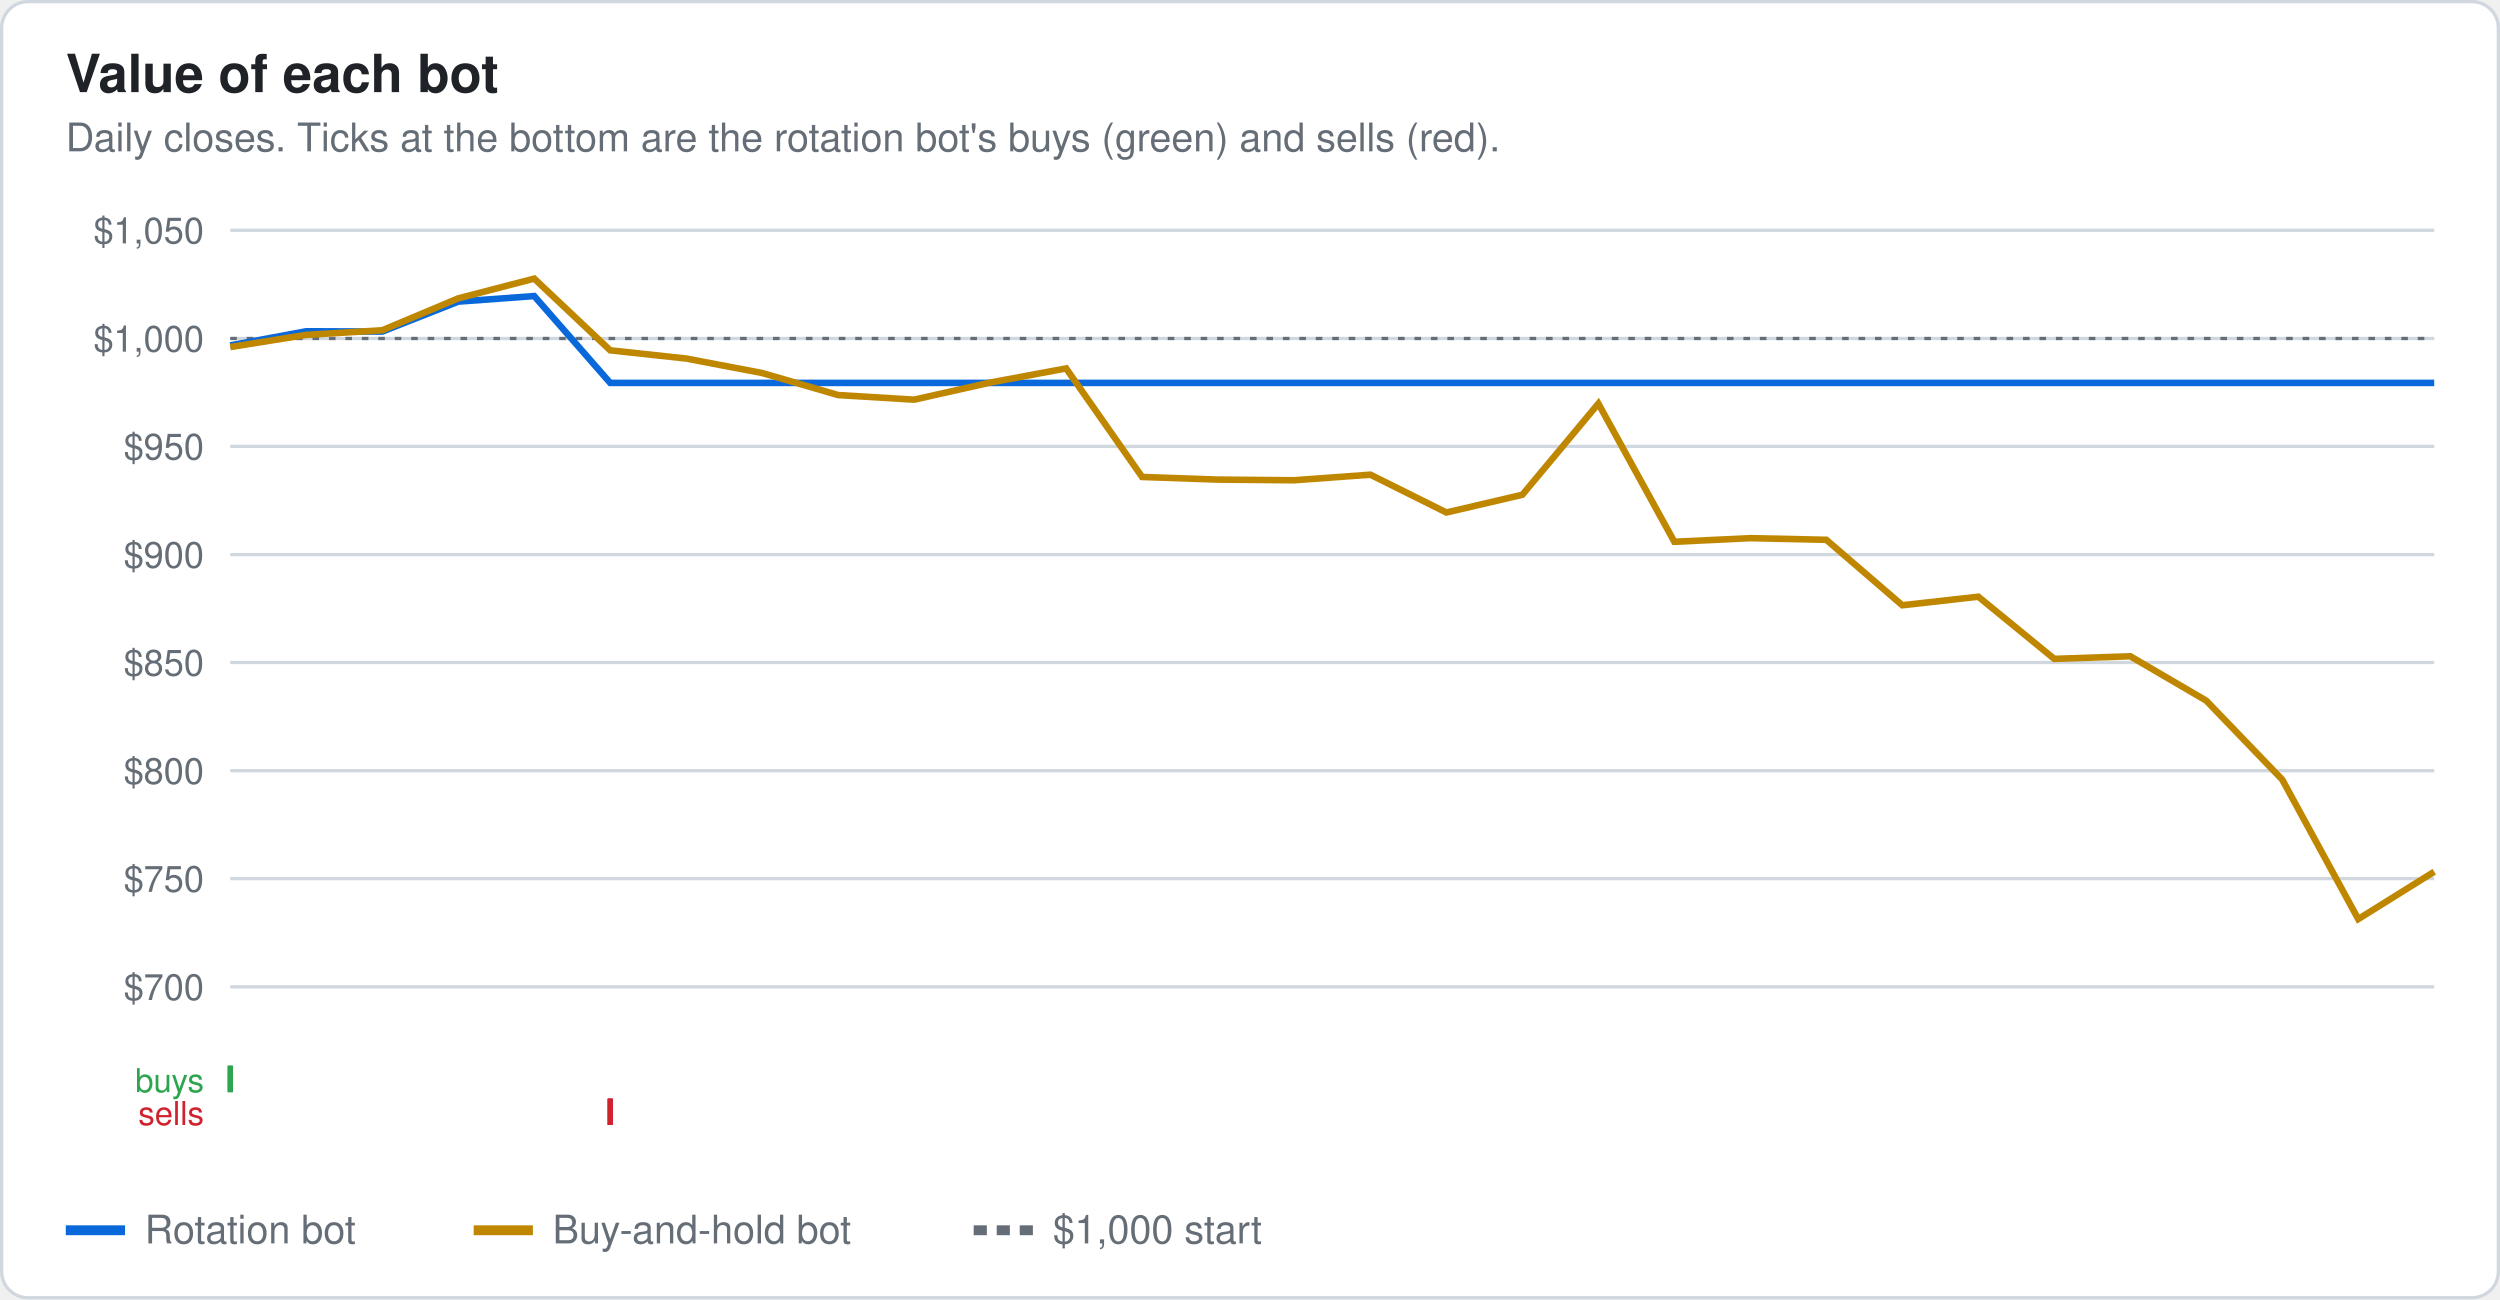
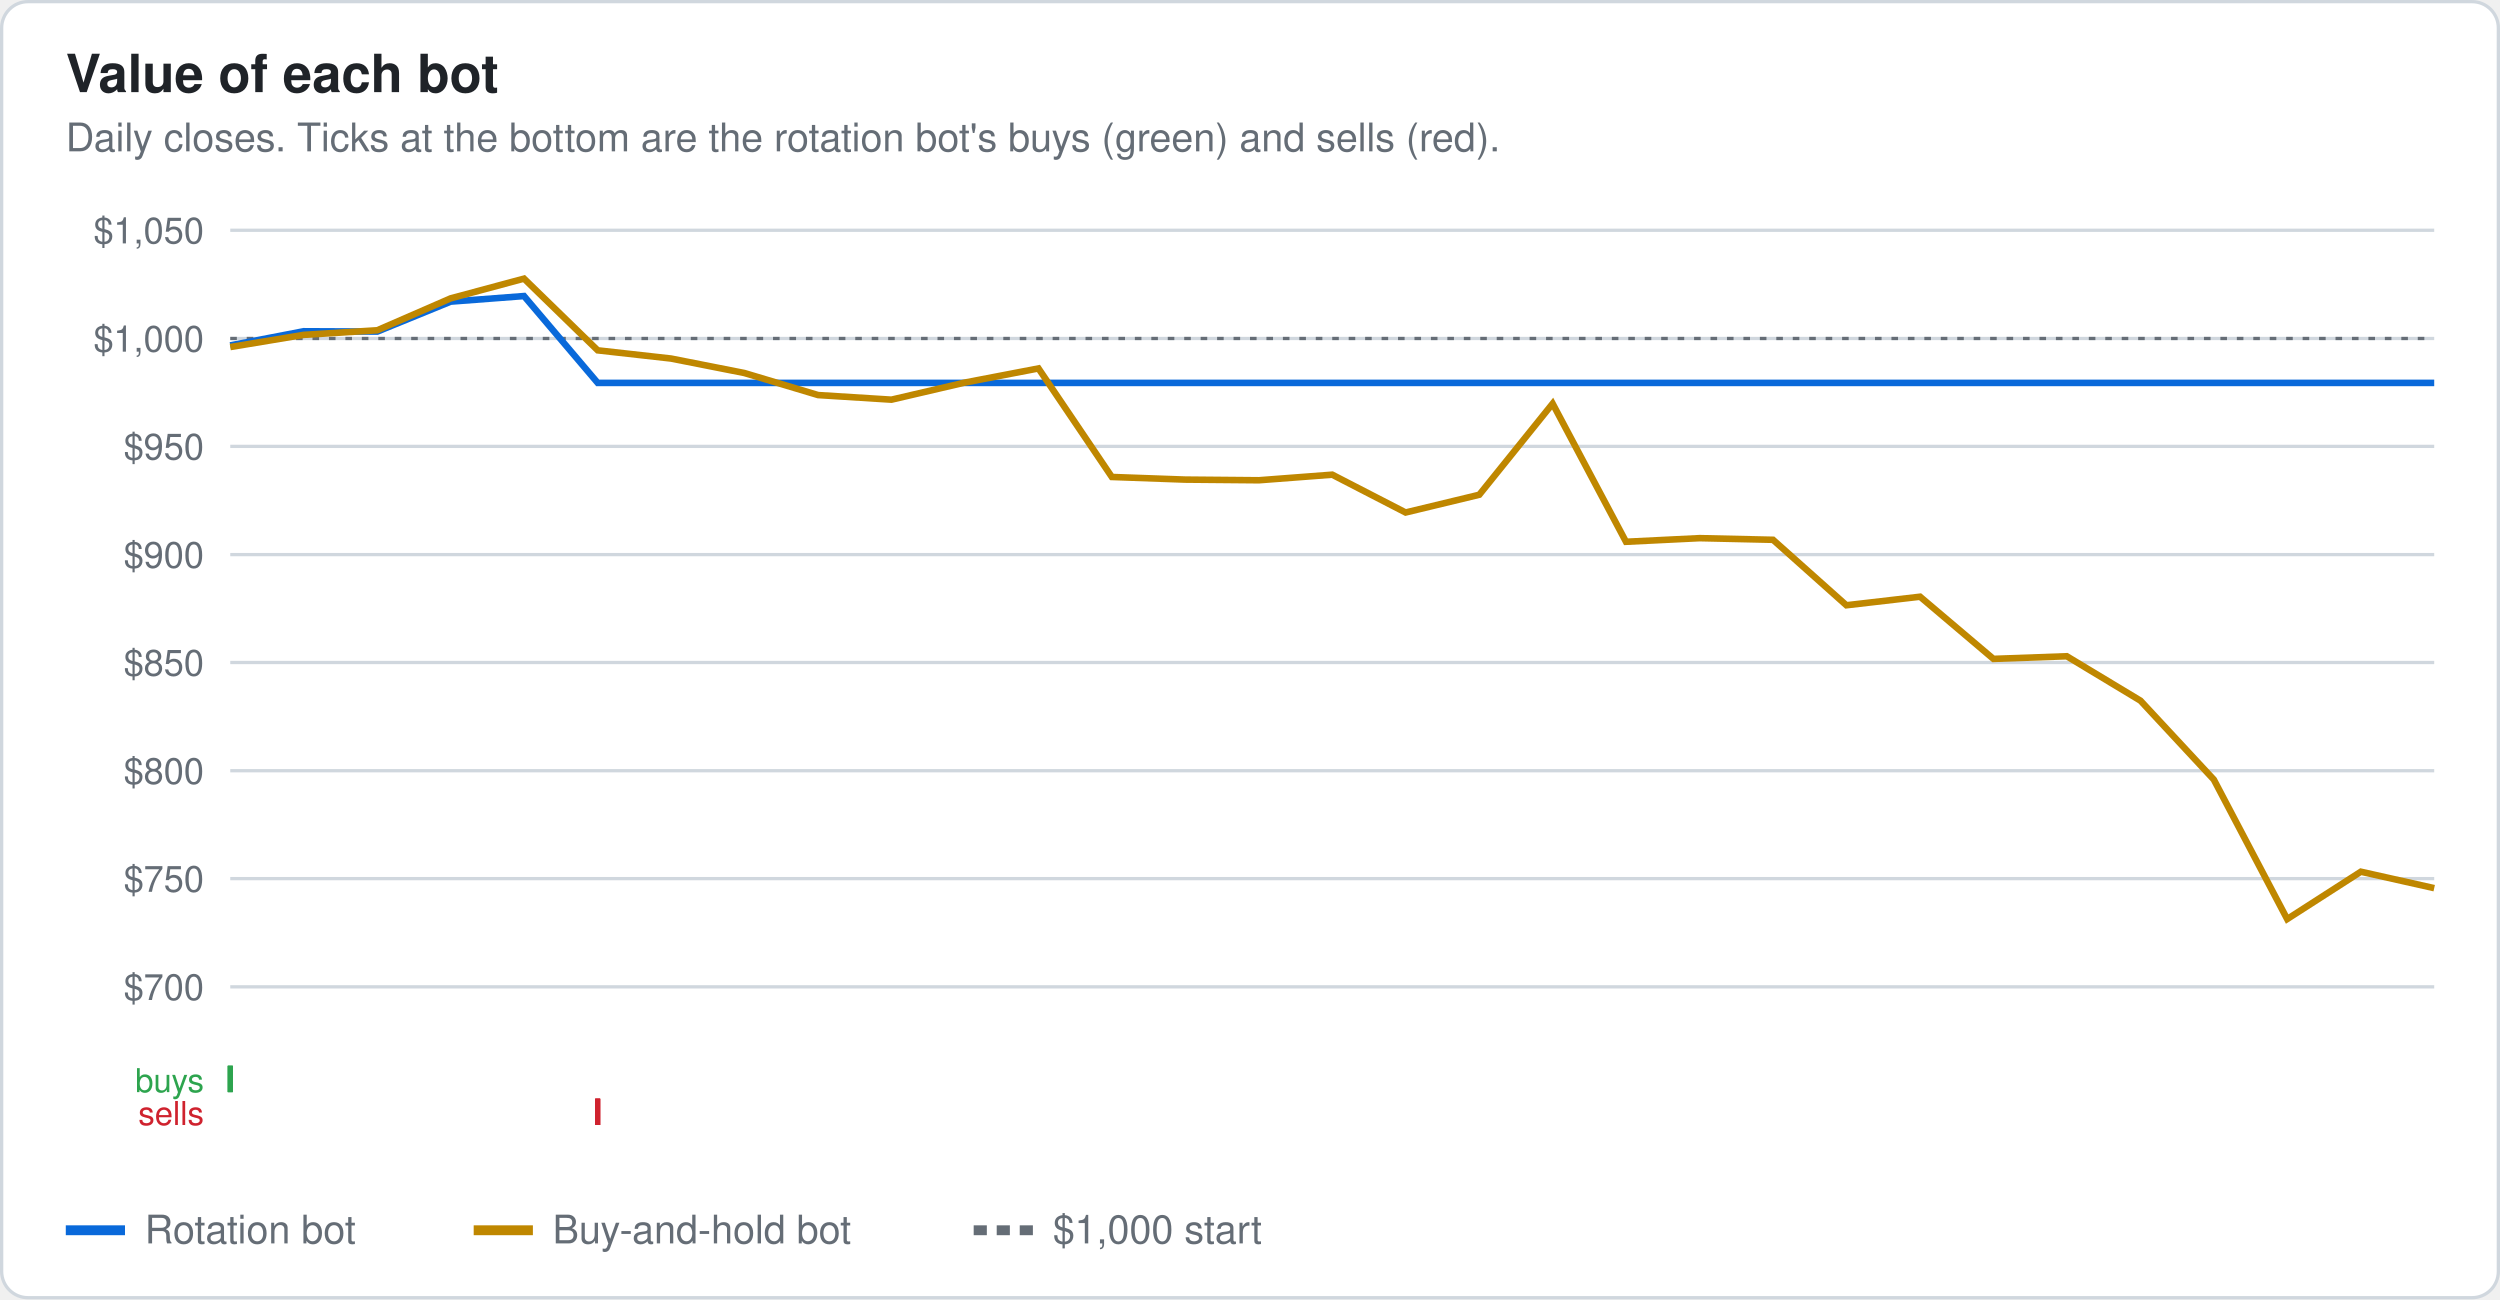
<svg xmlns="http://www.w3.org/2000/svg" width="760" height="395" viewBox="0 0 760 395" font-family="Helvetica, Arial, sans-serif">
  <rect x="0.5" y="0.5" width="759" height="394" rx="8" fill="#ffffff" stroke="#d0d7de" />
  <text x="20" y="28" font-size="16" font-weight="bold" fill="#1f2328">Value of each bot</text>
  <text x="20" y="46" font-size="12" fill="#656d76">Daily closes. Ticks at the bottom are the rotation bot's buys (green) and sells (red).</text>
  <line x1="70" y1="300.0" x2="740" y2="300.0" stroke="#d0d7de" />
  <text x="62" y="304.0" font-size="11" text-anchor="end" fill="#656d76">$700</text>
  <line x1="70" y1="267.1" x2="740" y2="267.1" stroke="#d0d7de" />
  <text x="62" y="271.1" font-size="11" text-anchor="end" fill="#656d76">$750</text>
  <line x1="70" y1="234.3" x2="740" y2="234.3" stroke="#d0d7de" />
  <text x="62" y="238.3" font-size="11" text-anchor="end" fill="#656d76">$800</text>
  <line x1="70" y1="201.4" x2="740" y2="201.4" stroke="#d0d7de" />
  <text x="62" y="205.4" font-size="11" text-anchor="end" fill="#656d76">$850</text>
  <line x1="70" y1="168.6" x2="740" y2="168.6" stroke="#d0d7de" />
  <text x="62" y="172.6" font-size="11" text-anchor="end" fill="#656d76">$900</text>
  <line x1="70" y1="135.7" x2="740" y2="135.7" stroke="#d0d7de" />
  <text x="62" y="139.7" font-size="11" text-anchor="end" fill="#656d76">$950</text>
  <line x1="70" y1="102.9" x2="740" y2="102.9" stroke="#d0d7de" />
  <text x="62" y="106.9" font-size="11" text-anchor="end" fill="#656d76">$1,000</text>
  <line x1="70" y1="70.0" x2="740" y2="70.0" stroke="#d0d7de" />
  <text x="62" y="74.0" font-size="11" text-anchor="end" fill="#656d76">$1,050</text>
  <line x1="70" y1="102.9" x2="740" y2="102.9" stroke="#656d76" stroke-dasharray="2 3" />
-   <polyline points="70.0,105.0 93.1,100.7 116.2,100.8 139.3,91.7 162.4,90.0 185.5,116.4 208.6,116.4 231.7,116.4 254.8,116.4 277.9,116.4 301.0,116.4 324.1,116.4 347.2,116.4 370.3,116.4 393.4,116.4 416.6,116.4 439.7,116.4 462.8,116.4 485.9,116.4 509.0,116.4 532.1,116.4 555.2,116.4 578.3,116.4 601.4,116.4 624.5,116.4 647.6,116.4 670.7,116.4 693.8,116.4 716.9,116.4 740.0,116.4" fill="none" stroke="#0969da" stroke-width="2" />
-   <polyline points="70.0,105.5 93.1,101.8 116.2,100.4 139.3,90.7 162.4,84.7 185.5,106.5 208.6,109.0 231.7,113.4 254.8,120.1 277.9,121.5 301.0,116.3 324.1,112.0 347.2,145.0 370.3,145.8 393.4,146.0 416.6,144.3 439.7,155.8 462.8,150.4 485.9,122.7 509.0,164.7 532.1,163.6 555.2,164.1 578.3,184.0 601.4,181.4 624.5,200.3 647.6,199.5 670.7,213.0 693.8,237.0 716.9,279.4 740.0,265.0" fill="none" stroke="#bf8700" stroke-width="2" />
+   <polyline points="70.0,105.0 92.3,100.7 114.7,100.8 137.0,91.7 159.3,90.0 181.7,116.4 204.0,116.4 226.3,116.4 248.7,116.4 271.0,116.4 293.3,116.4 315.7,116.4 338.0,116.4 360.3,116.4 382.7,116.4 405.0,116.4 427.3,116.4 449.7,116.4 472.0,116.4 494.3,116.4 516.7,116.4 539.0,116.4 561.3,116.4 583.7,116.4 606.0,116.4 628.3,116.4 650.7,116.4 673.0,116.4 695.3,116.4 717.7,116.4 740.0,116.4" fill="none" stroke="#0969da" stroke-width="2" />
+   <polyline points="70.0,105.5 92.3,101.8 114.7,100.4 137.0,90.7 159.3,84.7 181.7,106.5 204.0,109.0 226.3,113.4 248.7,120.1 271.0,121.5 293.3,116.3 315.7,112.0 338.0,145.0 360.3,145.8 382.7,146.0 405.0,144.3 427.3,155.8 449.7,150.4 472.0,122.7 494.3,164.7 516.7,163.6 539.0,164.1 561.3,184.0 583.7,181.4 606.0,200.3 628.3,199.5 650.7,213.0 673.0,237.0 695.3,279.4 717.7,265.0 740.0,270.0" fill="none" stroke="#bf8700" stroke-width="2" />
  <line x1="70.0" y1="324" x2="70.0" y2="332" stroke="#2da44e" stroke-width="1.5" />
  <line x1="70.0" y1="324" x2="70.0" y2="332" stroke="#2da44e" stroke-width="1.5" />
  <line x1="70.0" y1="324" x2="70.0" y2="332" stroke="#2da44e" stroke-width="1.5" />
  <line x1="70.0" y1="324" x2="70.0" y2="332" stroke="#2da44e" stroke-width="1.5" />
-   <line x1="185.5" y1="334" x2="185.5" y2="342" stroke="#cf222e" stroke-width="1.5" />
-   <line x1="185.5" y1="334" x2="185.5" y2="342" stroke="#cf222e" stroke-width="1.5" />
-   <line x1="185.5" y1="334" x2="185.5" y2="342" stroke="#cf222e" stroke-width="1.5" />
-   <line x1="185.5" y1="334" x2="185.5" y2="342" stroke="#cf222e" stroke-width="1.5" />
+   <line x1="181.7" y1="334" x2="181.7" y2="342" stroke="#cf222e" stroke-width="1.5" />
+   <line x1="181.7" y1="334" x2="181.7" y2="342" stroke="#cf222e" stroke-width="1.5" />
+   <line x1="181.7" y1="334" x2="181.7" y2="342" stroke="#cf222e" stroke-width="1.5" />
+   <line x1="181.7" y1="334" x2="181.7" y2="342" stroke="#cf222e" stroke-width="1.5" />
  <text x="62" y="332" font-size="10" text-anchor="end" fill="#2da44e">buys</text>
  <text x="62" y="342" font-size="10" text-anchor="end" fill="#cf222e">sells</text>
  <line x1="20" y1="374" x2="38" y2="374" stroke="#0969da" stroke-width="3" />
  <text x="44" y="378" font-size="12" fill="#656d76">Rotation bot</text>
  <line x1="144" y1="374" x2="162" y2="374" stroke="#bf8700" stroke-width="3" />
  <text x="168" y="378" font-size="12" fill="#656d76">Buy-and-hold bot</text>
  <line x1="296" y1="374" x2="314" y2="374" stroke="#656d76" stroke-width="3" stroke-dasharray="4 3" />
  <text x="320" y="378" font-size="12" fill="#656d76">$1,000 start</text>
</svg>
